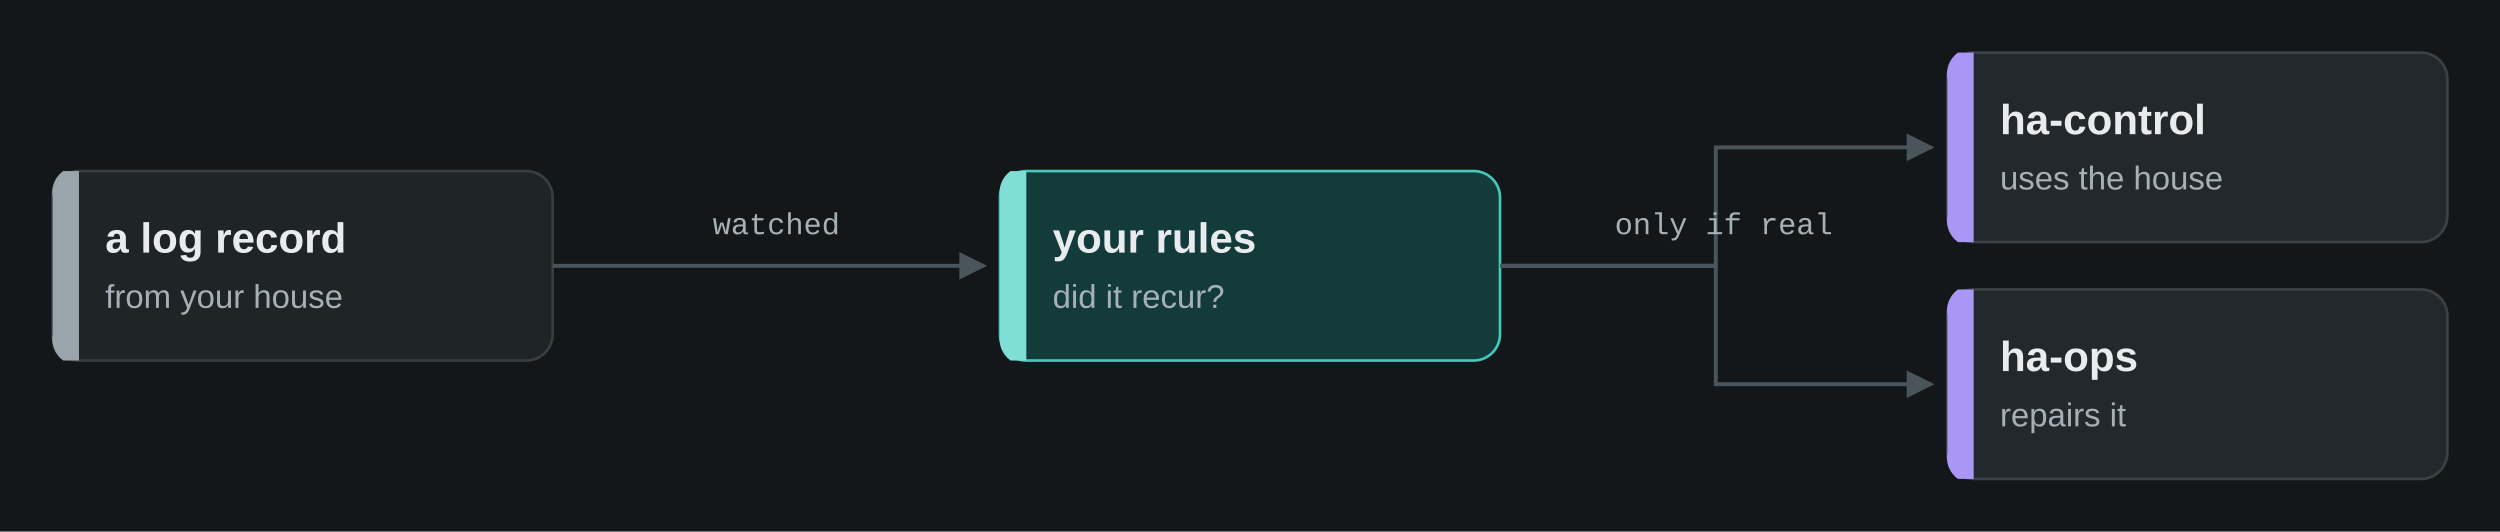
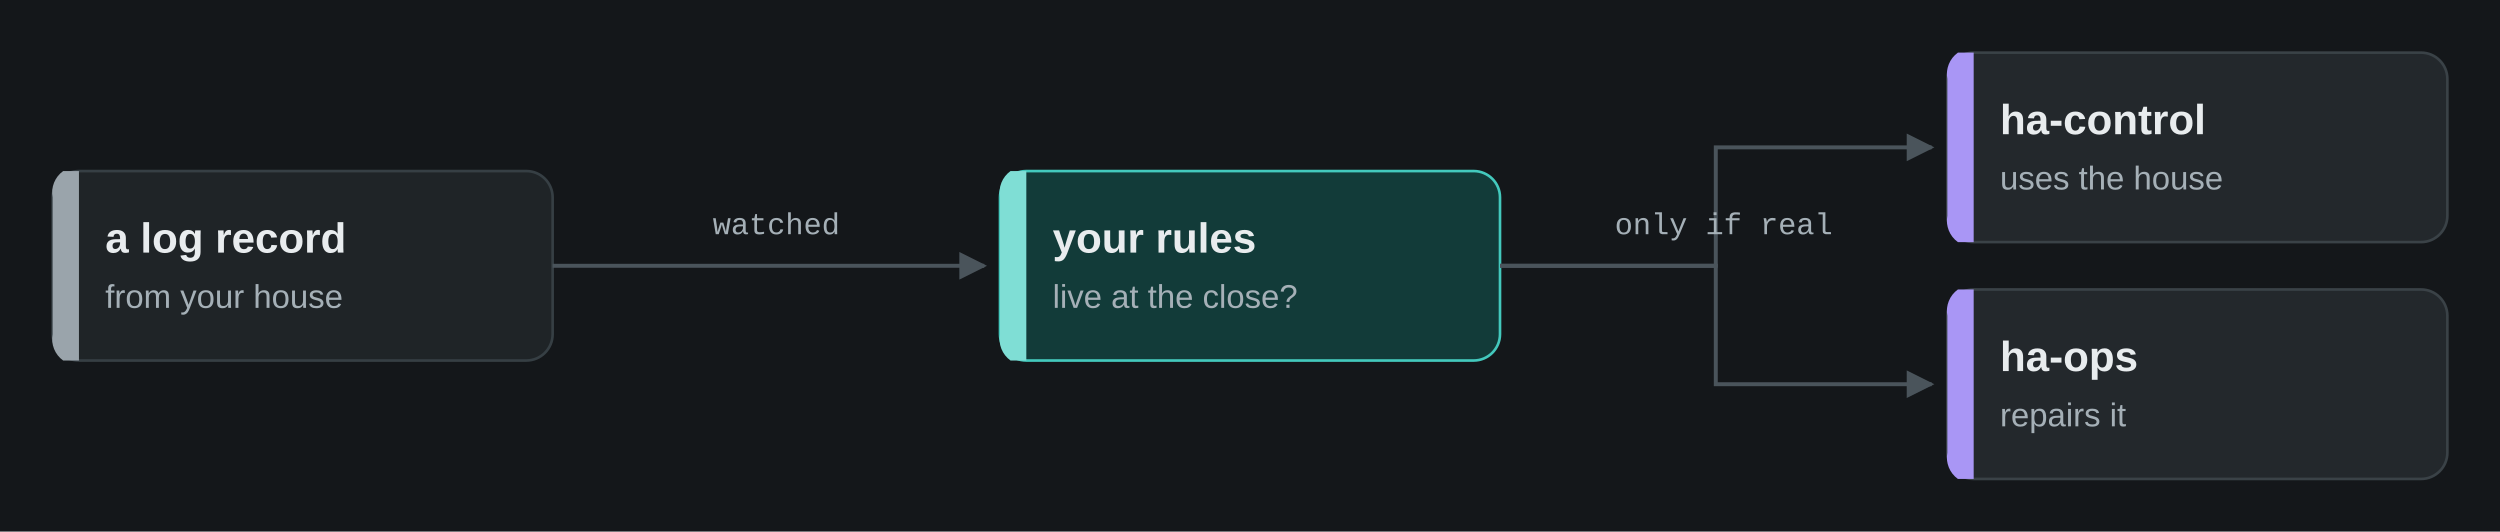
<svg xmlns="http://www.w3.org/2000/svg" viewBox="0 0 950 202" width="950" height="202" role="img">
  <rect width="950" height="202" fill="#14171a" />
  <defs>
    <marker id="a" viewBox="0 0 10 10" refX="9" refY="5" markerWidth="7" markerHeight="7" orient="auto-start-reverse">
      <path d="M0,0 L10,5 L0,10 z" fill="#4a545b" />
    </marker>
    <marker id="b" viewBox="0 0 10 10" refX="9" refY="5" markerWidth="7" markerHeight="7" orient="auto-start-reverse">
      <path d="M0,0 L10,5 L0,10 z" fill="#a996f5" />
    </marker>
  </defs>
  <rect x="20" y="65" width="190" height="72" rx="10" fill="#1f2427" stroke="#363f44" stroke-width="1" />
  <path d="M30,65 H24 A10,10 0 0 0 20,75 V127 A10,10 0 0 0 24,137 H30 V65 Z" fill="#9aa4ab" />
  <text x="40" y="96" font-family="ui-sans-serif, system-ui, -apple-system, 'Segoe UI', 'Helvetica Neue', Arial, sans-serif" font-size="16" font-weight="600" fill="#e8ecee">a log record</text>
  <text x="40" y="117" font-family="ui-sans-serif, system-ui, -apple-system, 'Segoe UI', 'Helvetica Neue', Arial, sans-serif" font-size="12.5" fill="#a5b0b7">from your house</text>
  <rect x="380" y="65" width="190" height="72" rx="10" fill="#123b39" stroke="#43c9bd" stroke-width="1" />
  <path d="M390,65 H384 A10,10 0 0 0 380,75 V127 A10,10 0 0 0 384,137 H390 V65 Z" fill="#7fded5" />
  <text x="400" y="96" font-family="ui-sans-serif, system-ui, -apple-system, 'Segoe UI', 'Helvetica Neue', Arial, sans-serif" font-size="16" font-weight="600" fill="#e8ecee">your rules</text>
-   <text x="400" y="117" font-family="ui-sans-serif, system-ui, -apple-system, 'Segoe UI', 'Helvetica Neue', Arial, sans-serif" font-size="12.5" fill="#a5b0b7">did it recur?</text>
+   <text x="400" y="117" font-family="ui-sans-serif, system-ui, -apple-system, 'Segoe UI', 'Helvetica Neue', Arial, sans-serif" font-size="12.5" fill="#a5b0b7">live at the close?</text>
  <rect x="740" y="20" width="190" height="72" rx="10" fill="#23282c" stroke="#3a4247" stroke-width="1" />
  <path d="M750,20 H744 A10,10 0 0 0 740,30 V82 A10,10 0 0 0 744,92 H750 V20 Z" fill="#a996f5" />
  <text x="760" y="51" font-family="ui-sans-serif, system-ui, -apple-system, 'Segoe UI', 'Helvetica Neue', Arial, sans-serif" font-size="16" font-weight="600" fill="#e8ecee">ha-control</text>
  <text x="760" y="72" font-family="ui-sans-serif, system-ui, -apple-system, 'Segoe UI', 'Helvetica Neue', Arial, sans-serif" font-size="12.5" fill="#a5b0b7">uses the house</text>
  <rect x="740" y="110" width="190" height="72" rx="10" fill="#23282c" stroke="#3a4247" stroke-width="1" />
  <path d="M750,110 H744 A10,10 0 0 0 740,120 V172 A10,10 0 0 0 744,182 H750 V110 Z" fill="#a996f5" />
  <text x="760" y="141" font-family="ui-sans-serif, system-ui, -apple-system, 'Segoe UI', 'Helvetica Neue', Arial, sans-serif" font-size="16" font-weight="600" fill="#e8ecee">ha-ops</text>
  <text x="760" y="162" font-family="ui-sans-serif, system-ui, -apple-system, 'Segoe UI', 'Helvetica Neue', Arial, sans-serif" font-size="12.5" fill="#a5b0b7">repairs it</text>
  <path d="M210,101 H374" fill="none" stroke="#4a545b" stroke-width="1.5" marker-end="url(#a)" />
  <text x="295" y="89" text-anchor="middle" font-family="ui-monospace, SFMono-Regular, 'Cascadia Mono', 'Liberation Mono', monospace" font-size="11.5" fill="#a5b0b7">watched</text>
  <path d="M570,101 H652 V56 H734" fill="none" stroke="#4a545b" stroke-width="1.5" marker-end="url(#a)" />
  <path d="M570,101 H652 V146 H734" fill="none" stroke="#4a545b" stroke-width="1.5" marker-end="url(#a)" />
  <text x="655" y="89" text-anchor="middle" font-family="ui-monospace, SFMono-Regular, 'Cascadia Mono', 'Liberation Mono', monospace" font-size="11.5" fill="#a5b0b7">only if real</text>
</svg>
